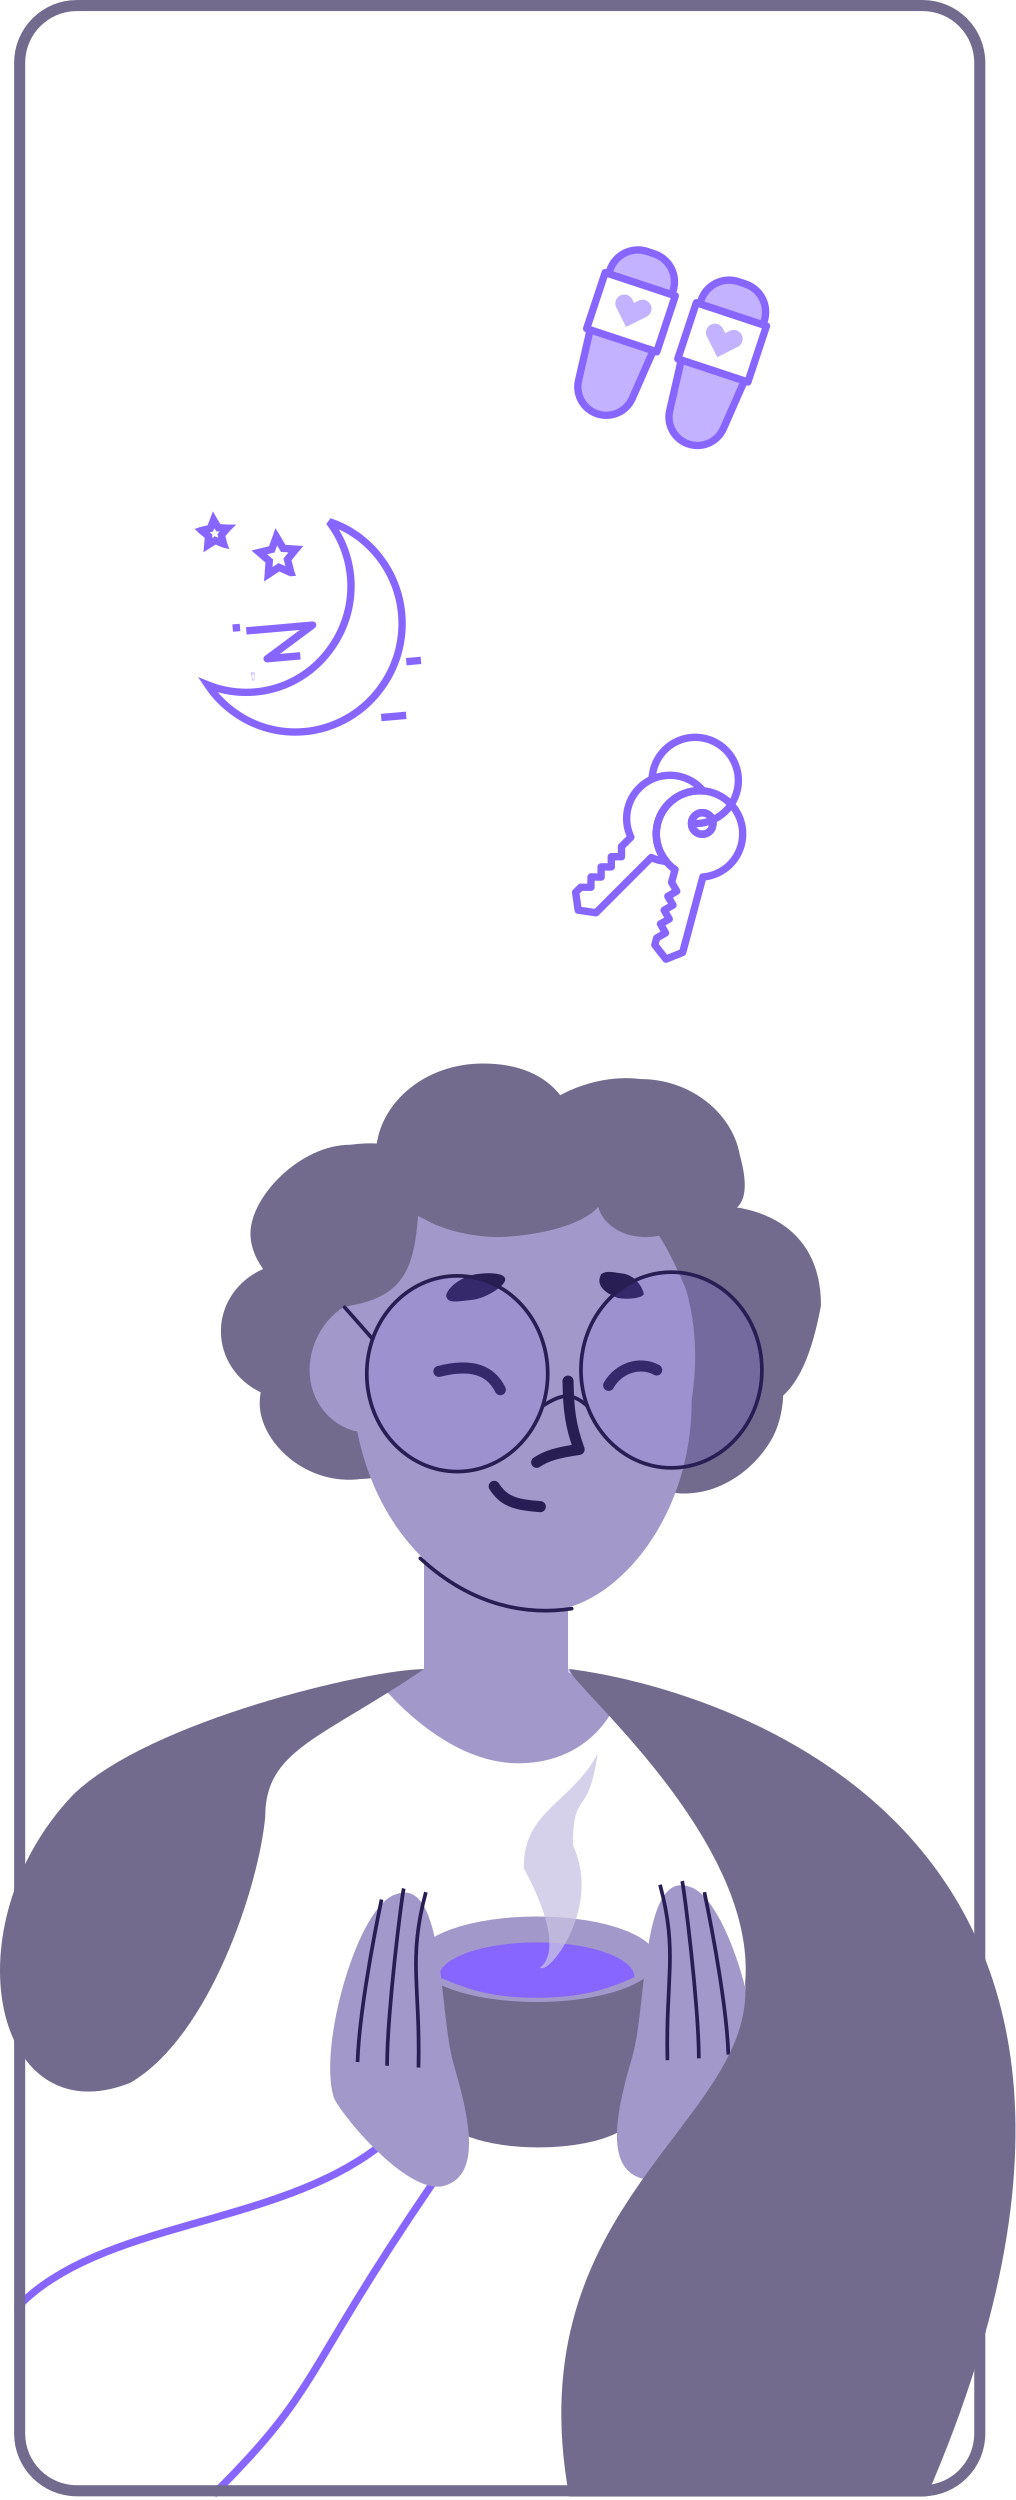
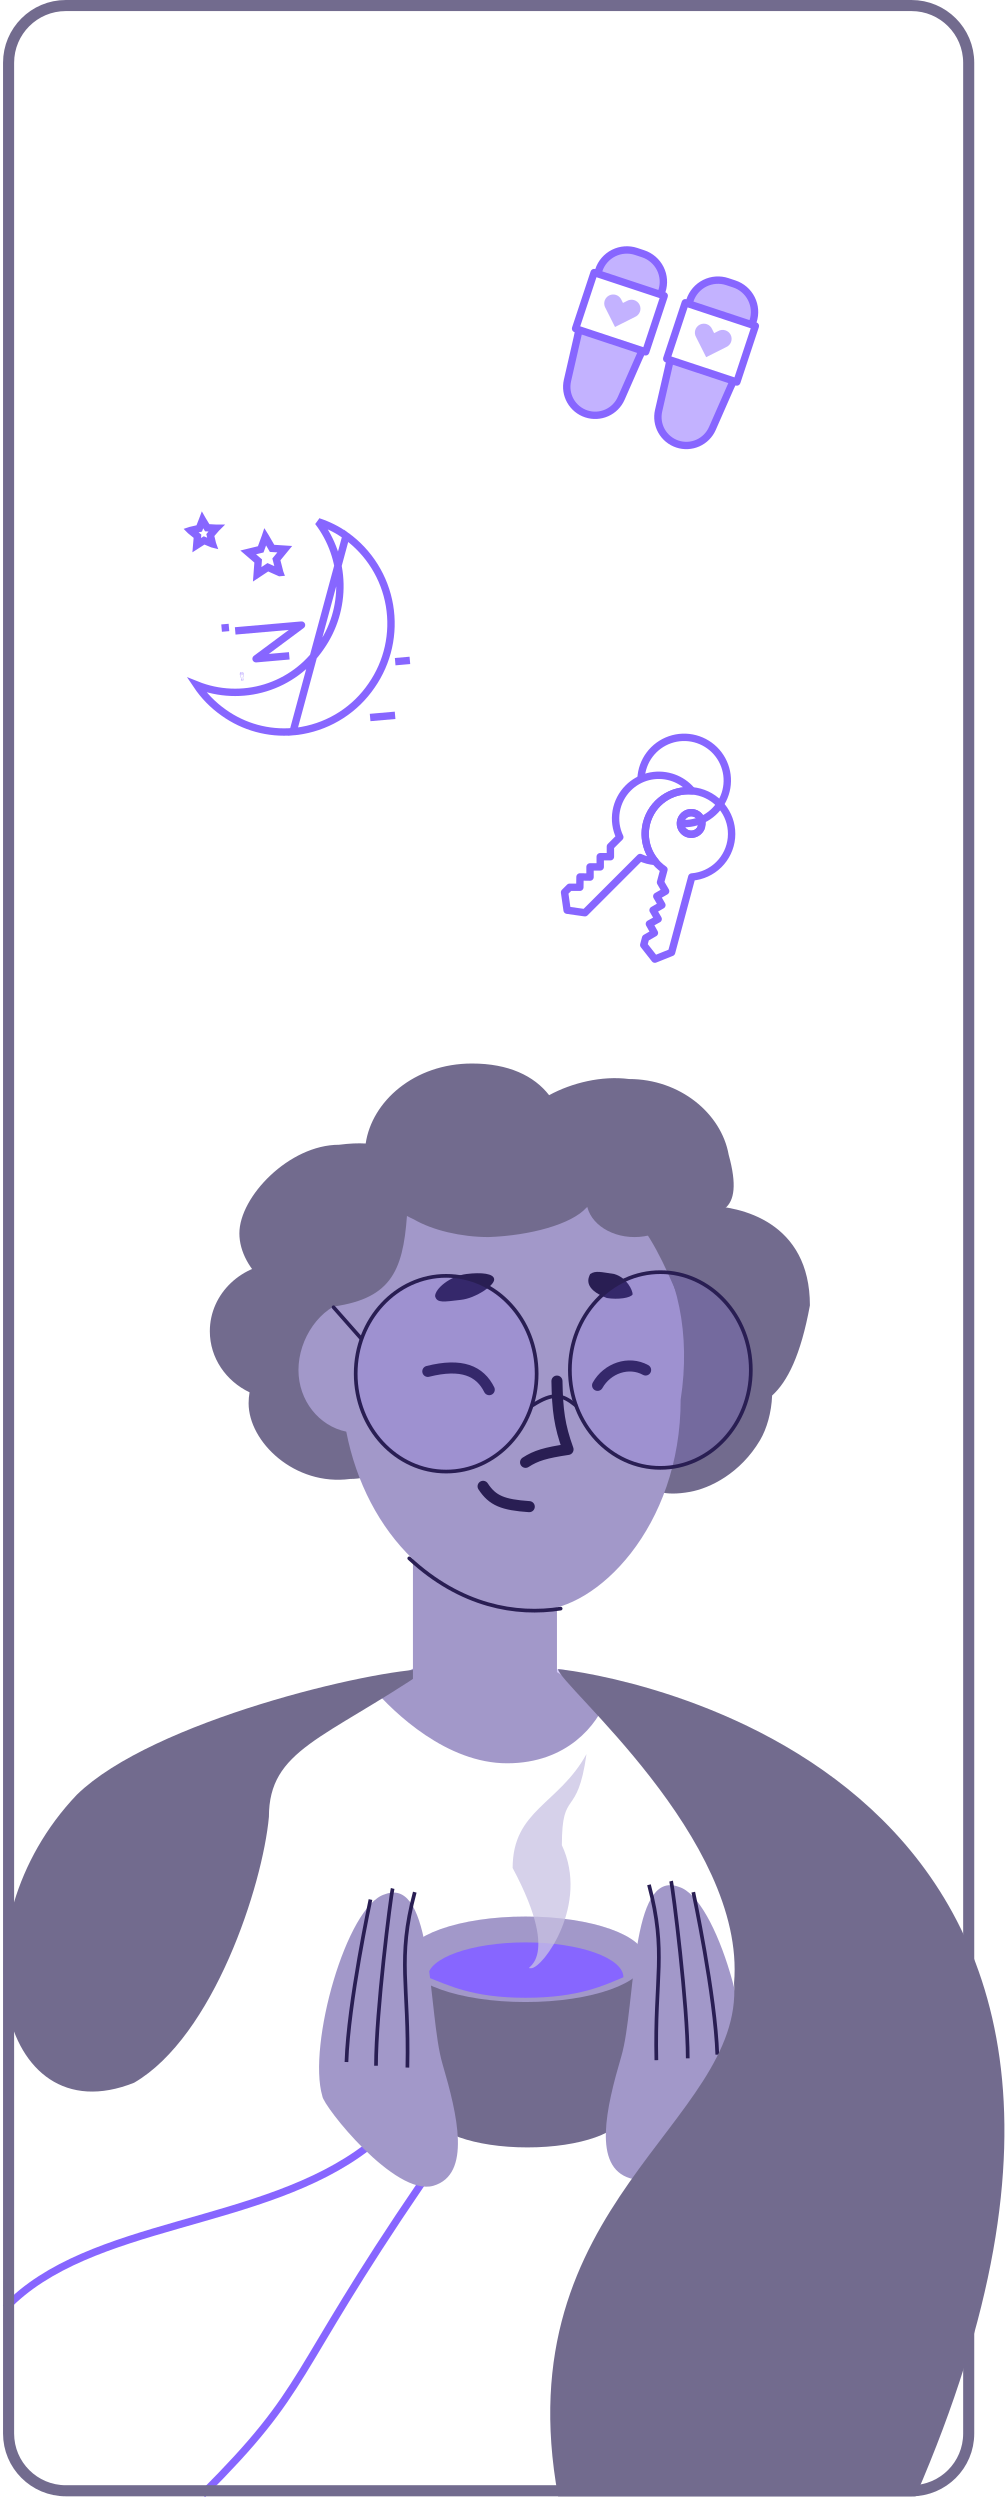
- <svg xmlns="http://www.w3.org/2000/svg" width="275" height="677" viewBox="0 0 275 677" fill="none">
-   <path d="M164 461.038C164 466.008 159.299 470.038 153.5 470.038C147.701 470.038 143 466.008 143 461.038C143 456.067 147.701 452.038 153.5 452.038C158 451.538 164 456.067 164 461.038Z" fill="#D6CDFB" />
-   <path d="M167.323 460C164.823 467 156.615 477.5 140.323 477.5C124.03 477.5 109.824 464 103.823 457C134.322 444 118.029 444 134.322 444C150.614 444 134.322 444 167.323 460Z" fill="#A298C9" />
-   <rect x="114.823" y="416" width="39" height="45" fill="#A298C9" />
-   <path fill-rule="evenodd" clip-rule="evenodd" d="M212.09 377.907C216.224 374.166 219.84 367.043 222.323 353.5C222.323 331 203.764 326.5 193.823 326.5C183.882 326.5 181.323 340.5 184.823 354.5C185.881 358.734 186.25 362.446 186.481 365.677C180.757 373.497 175.823 384.839 175.823 390C175.823 398.284 175.823 406.5 189.823 404C195.237 403.033 203.505 399 208.823 390C210.639 386.925 211.915 382.509 212.09 377.907ZM98.734 362.28C98.793 361.694 98.823 361.1 98.823 360.5C98.823 350.283 90.092 342 79.323 342C68.553 342 59.823 350.283 59.823 360.5C59.823 367.736 64.202 374.002 70.583 377.042C70.412 378.006 70.323 378.994 70.323 380C70.323 390.493 82.823 402.5 97.823 400.5C109.145 400.5 111.823 390.493 111.823 380C111.823 371.929 106.393 365.033 98.734 362.28Z" fill="#726B8E" />
-   <path fill-rule="evenodd" clip-rule="evenodd" d="M148.793 436C164.323 436 187.323 413.794 187.323 379C192.823 343.5 173.303 315 141.823 315C116.961 315 102.365 329.163 97.328 352.257C89.676 353.844 83.823 362.513 83.823 371C83.823 379.279 89.393 386.176 96.769 387.691C102.143 415.27 122.042 436 148.793 436Z" fill="#A298C9" />
-   <path fill-rule="evenodd" clip-rule="evenodd" d="M161.808 327.028C161.941 326.948 162.073 326.867 162.203 326.786C164.182 327.017 166.381 327.251 168.823 327.5C170.126 327.385 171.456 327.349 172.798 327.37C179.204 333.988 182.813 342.149 186.803 351.5C193.983 351.5 199.803 337.127 199.803 330.5C199.803 329.369 199.633 328.275 199.317 327.237C201.875 325.131 202.578 320.851 200.323 312.699C198.323 301.5 187.13 292.199 173.323 292.199C165.943 291.245 157.809 293.248 151.703 296.575C147.637 291.337 140.71 288 130.823 288C115.122 288 103.686 298.299 102.03 309.663C100.009 309.541 97.628 309.64 94.823 310C81.323 310 67.823 324.059 67.823 334C67.823 343.941 79.12 354 91.823 354C108.683 352.073 112.084 344.577 113.204 329.276C113.814 329.61 114.443 329.924 115.092 330.217C120.045 333.114 127.802 335 135.323 335C146.572 334.598 157.821 331.518 161.808 327.028Z" fill="#726B8E" />
-   <path d="M136.823 346.5C136.823 348.157 131.823 351.556 127.823 352C123.323 352.5 121.323 353 120.823 351C120.823 349 124.823 345.562 129.323 345C133.323 344.5 136.823 344.843 136.823 346.5Z" fill="#291E53" />
-   <path d="M174.323 350.5C173.823 351.5 170.323 352 167.323 351.5C160.823 349 162.323 346 162.823 345C164.323 344 165.823 344.5 169.323 345C172.823 346 174.323 349.5 174.323 350.5Z" fill="#291E53" />
-   <path d="M153.823 374C153.964 381.887 154.489 386.023 156.823 392.5C150.715 393.413 148.151 394.167 145.323 396" stroke="#291E53" stroke-width="3" stroke-linecap="round" stroke-linejoin="round" />
-   <path d="M133.823 402.5C136.357 406.38 139.19 407.513 146.323 408" stroke="#291E53" stroke-width="3" stroke-linecap="round" stroke-linejoin="round" />
-   <path d="M164.823 375.154C167.418 370.507 173.26 368.475 177.83 370.994" stroke="#291E53" stroke-width="3" stroke-linecap="round" stroke-linejoin="round" />
-   <path d="M135.487 376.32C132.963 371.247 128.037 369.058 118.852 371.372" stroke="#291E53" stroke-width="3" stroke-linecap="round" stroke-linejoin="round" />
-   <path d="M148.323 372C148.323 386.672 137.318 398.5 123.823 398.5C110.327 398.5 99.323 386.672 99.323 372C99.323 357.328 110.327 345.5 123.823 345.5C137.318 345.5 148.323 357.328 148.323 372Z" fill="#8766FF" fill-opacity="0.14" stroke="#291E53" />
-   <path d="M206.323 371C206.323 385.672 195.318 397.5 181.823 397.5C168.327 397.5 157.323 385.672 157.323 371C157.323 356.328 168.327 344.5 181.823 344.5C195.318 344.5 206.323 356.328 206.323 371Z" fill="#8766FF" fill-opacity="0.14" stroke="#291E53" />
-   <path d="M147.323 380.5C152.661 377.101 155.087 377.469 158.823 380.5M93.323 354L100.823 362.5" stroke="#291E53" stroke-linecap="round" stroke-linejoin="round" />
-   <ellipse cx="174.823" cy="325" rx="13" ry="10" fill="#726B8E" />
-   <path d="M113.823 422C127.823 435 142.823 437.5 154.823 435.613" stroke="#291E53" stroke-linecap="round" />
-   <ellipse cx="145.323" cy="530.575" rx="32.5" ry="11.575" fill="#EEEAFC" />
-   <path d="M175.273 530.685C175.273 531.935 174.563 533.201 173.111 534.423C171.662 535.644 169.532 536.768 166.851 537.722C161.496 539.63 154.061 540.82 145.823 540.82C137.584 540.82 130.15 539.63 124.794 537.722C122.114 536.768 119.984 535.644 118.535 534.423C117.083 533.201 116.373 531.935 116.373 530.685C116.373 529.435 117.083 528.169 118.535 526.947C119.984 525.726 122.114 524.602 124.794 523.648C130.15 521.74 137.584 520.55 145.823 520.55C154.061 520.55 161.496 521.74 166.851 523.648C169.532 524.602 171.662 525.726 173.111 526.947C174.563 528.169 175.273 529.435 175.273 530.685Z" stroke="#EEEAFC" stroke-width="1.1" />
-   <path d="M102.702 581.241C74.184 603.314 27.193 601.177 4.5 625" stroke="#8766FF" stroke-width="2" />
-   <path d="M117.323 591C80.823 644.5 87.323 646 57.823 675.5" stroke="#8766FF" stroke-width="2" />
-   <path d="M71.823 492C70.124 510.575 56.823 551.5 35.323 564C-1.789 578.84 -13.944 521.425 19.822 486C40.323 466 100.187 452 114.823 452C86.823 471 71.823 473.775 71.823 492Z" fill="#726B8E" />
-   <ellipse cx="145.823" cy="572.26" rx="26" ry="9.26" fill="#726B8E" />
-   <path d="M112.823 531H177.823L171.823 573H119.823L112.823 531Z" fill="#726B8E" />
-   <ellipse cx="145.323" cy="530.575" rx="32.5" ry="11.575" fill="#A298C9" />
-   <path d="M171.823 535.438C166.823 537.5 159.958 541 145.323 541C130.687 541 124.323 537.5 118.823 535.438C118.823 530.226 130.687 526 145.323 526C159.958 526 171.823 530.226 171.823 535.438Z" fill="#8766FF" />
-   <path d="M155.156 499.681C162.656 515.723 150.044 533 146.823 533C143.601 533 155.99 532.383 141.823 505.851C141.823 490.176 154.323 488.617 161.823 475C159.323 492.894 155.156 484.005 155.156 499.681Z" fill="#C8C1E3" fill-opacity="0.75" />
-   <path d="M122.822 558.897C126.871 572.672 130.718 588.861 120.374 591.901C110.03 594.942 90.545 570.372 90.287 567.625C86.238 553.85 96.874 516.01 107.218 512.97C120.58 507.913 118.773 545.122 122.822 558.897Z" fill="#A298C9" />
-   <path d="M109.322 511.397C108.822 513.397 104.822 544.897 104.822 559.397" stroke="#291E53" />
-   <path d="M115.322 512.397C110.441 530.752 113.822 537.397 113.322 559.897" stroke="#291E53" />
-   <path d="M103.322 514.397C103.322 514.397 97.322 542.397 96.822 558.397" stroke="#291E53" />
-   <path d="M171.242 556.897C167.193 570.672 163.347 586.861 173.691 589.901C184.035 592.942 203.519 568.372 203.777 565.625C207.826 551.85 197.19 514.01 186.846 510.97C173.484 505.913 175.291 543.122 171.242 556.897Z" fill="#A298C9" />
-   <path d="M184.742 509.397C185.242 511.397 189.242 542.897 189.242 557.397" stroke="#291E53" />
-   <path d="M178.742 510.397C183.624 528.752 180.242 535.397 180.742 557.897" stroke="#291E53" />
-   <path d="M190.742 512.397C190.742 512.397 196.742 540.397 197.242 556.397" stroke="#291E53" />
-   <path d="M250.948 676C221.853 676 196.27 676 154.133 676C139.586 596.5 204.296 575 201.788 537C205.071 497.942 154.133 456 154.133 452C165.169 453 337.044 477.5 250.948 676Z" fill="#726B8E" />
-   <path d="M184.733 210.43C182.712 209.83 180.567 209.787 178.523 210.306C176.48 210.825 174.616 211.887 173.126 213.378C171.414 215.089 170.275 217.289 169.866 219.674C169.456 222.059 169.797 224.513 170.84 226.696L168.297 229.238L168.298 231.999L165.538 231.997L165.541 234.754L162.779 234.757L162.781 237.514L160.064 237.473L160.023 240.273L157.262 240.272L155.882 241.654L156.574 246.482L161.402 247.169L176.357 232.214C177.641 232.815 179.023 233.177 180.437 233.283C179.237 231.848 178.399 230.146 177.996 228.319C177.592 226.493 177.633 224.596 178.117 222.79C178.827 220.141 180.446 217.827 182.689 216.25C184.932 214.673 187.658 213.935 190.391 214.163C190.166 213.889 189.928 213.626 189.679 213.373C188.303 211.993 186.602 210.981 184.733 210.428L184.733 210.43ZM190.939 220.167C190.405 220.023 189.841 220.033 189.313 220.196C188.785 220.36 188.314 220.669 187.954 221.089C187.595 221.509 187.362 222.022 187.282 222.569C187.202 223.116 187.279 223.675 187.503 224.18C187.728 224.685 188.091 225.116 188.55 225.424C189.01 225.731 189.547 225.902 190.099 225.917C190.652 225.932 191.198 225.789 191.673 225.507C192.148 225.224 192.533 224.813 192.784 224.321C192.924 223.73 193.017 223.13 193.063 222.525C192.974 221.969 192.727 221.451 192.35 221.032C191.973 220.614 191.483 220.313 190.939 220.167Z" stroke="#8766FF" stroke-width="2" stroke-linecap="round" stroke-linejoin="round" />
-   <path d="M192.453 214.514C189.786 213.799 186.953 214.05 184.453 215.223C181.953 216.396 179.948 218.414 178.793 220.922C177.638 223.43 177.406 226.265 178.139 228.927C178.873 231.589 180.523 233.906 182.8 235.469L181.869 238.941L183.248 241.33L180.859 242.71L182.239 245.099L179.85 246.478L181.229 248.867L178.855 250.19L180.219 252.636L177.83 254.015L177.325 255.899L180.336 259.735L184.862 257.919L190.336 237.488C193.088 237.272 195.675 236.09 197.639 234.151C199.604 232.213 200.821 229.642 201.074 226.894C201.327 224.145 200.601 221.396 199.023 219.131C197.446 216.866 195.119 215.231 192.453 214.516L192.453 214.514ZM190.939 220.167C191.688 220.368 192.327 220.858 192.715 221.53C193.103 222.202 193.209 223.001 193.008 223.75C192.807 224.5 192.316 225.139 191.644 225.527C190.972 225.915 190.174 226.02 189.424 225.819C188.674 225.619 188.035 225.128 187.647 224.456C187.259 223.784 187.154 222.985 187.355 222.236C187.556 221.486 188.046 220.847 188.718 220.459C189.39 220.071 190.189 219.966 190.939 220.167Z" stroke="#8766FF" stroke-width="2" stroke-linecap="round" stroke-linejoin="round" />
-   <path d="M176.598 210.754C176.717 208.434 177.525 206.201 178.919 204.342C180.313 202.483 182.23 201.083 184.425 200.319C186.62 199.554 188.994 199.462 191.242 200.053C193.49 200.645 195.511 201.894 197.046 203.64C198.58 205.385 199.558 207.548 199.857 209.852C200.155 212.156 199.76 214.497 198.721 216.575C197.682 218.654 196.046 220.375 194.023 221.519C192.001 222.663 189.682 223.178 187.365 222.998" stroke="#8766FF" stroke-width="2" stroke-linecap="round" stroke-linejoin="round" />
-   <path d="M68.956 182.591C68.924 182.235 68.781 181.999 68.775 181.989C68.772 181.984 68.767 181.98 68.762 181.978C68.757 181.975 68.751 181.974 68.745 181.974L68.06 182.034C68.048 182.035 68.038 182.043 68.033 182.054C68.029 182.065 67.928 182.322 67.959 182.678C67.976 182.868 68.05 183.038 68.123 183.203C68.188 183.353 68.25 183.495 68.263 183.638C68.289 183.94 68.258 184.188 68.257 184.191C68.255 184.209 68.261 184.227 68.274 184.241C68.28 184.247 68.288 184.252 68.296 184.255C68.305 184.259 68.314 184.26 68.323 184.259L68.872 184.211C68.891 184.209 68.907 184.2 68.917 184.184C68.922 184.177 68.926 184.168 68.927 184.159C68.928 184.15 68.927 184.141 68.925 184.133C68.922 184.123 68.85 183.889 68.824 183.589C68.811 183.446 68.848 183.295 68.886 183.136C68.928 182.961 68.972 182.781 68.956 182.591V182.591ZM68.025 182.551C68.023 182.527 68.026 182.505 68.035 182.485C68.049 182.451 68.076 182.427 68.1 182.425L68.1 182.425C68.129 182.423 68.153 182.402 68.158 182.374C68.162 182.357 68.171 182.341 68.183 182.33C68.196 182.318 68.213 182.311 68.23 182.31C68.25 182.308 68.27 182.314 68.286 182.326C68.302 182.338 68.312 182.355 68.316 182.375C68.318 182.385 68.322 182.395 68.328 182.403C68.335 182.411 68.343 182.417 68.352 182.422C68.361 182.426 68.371 182.428 68.382 182.428C68.392 182.427 68.402 182.425 68.411 182.42C68.418 182.416 68.426 182.414 68.436 182.413C68.452 182.411 68.485 182.425 68.502 182.444C68.517 182.459 68.538 182.466 68.559 182.463C68.569 182.462 68.579 182.458 68.587 182.452C68.596 182.446 68.602 182.437 68.607 182.428C68.631 182.38 68.67 182.35 68.713 182.346C68.777 182.34 68.838 182.393 68.864 182.471C68.813 182.51 68.659 182.608 68.463 182.531C68.284 182.46 68.106 182.516 68.025 182.551V182.551ZM68.085 182.095L68.731 182.039C68.752 182.077 68.804 182.182 68.845 182.331C68.805 182.297 68.757 182.279 68.708 182.283C68.642 182.289 68.585 182.332 68.548 182.4C68.519 182.369 68.467 182.347 68.431 182.35C68.411 182.352 68.395 182.356 68.378 182.364C68.372 182.329 68.352 182.297 68.324 182.275C68.296 182.254 68.26 182.244 68.224 182.247C68.162 182.252 68.109 182.299 68.095 182.362L68.094 182.362C68.069 182.365 68.045 182.376 68.024 182.394C68.039 182.245 68.071 182.136 68.085 182.095V182.095ZM68.761 183.594C68.787 183.894 68.858 184.13 68.865 184.148L68.32 184.196C68.322 184.187 68.324 184.163 68.327 184.127L68.745 184.091C68.753 184.09 68.761 184.086 68.766 184.08C68.772 184.073 68.774 184.065 68.774 184.057C68.773 184.048 68.769 184.041 68.763 184.035C68.756 184.03 68.748 184.027 68.74 184.028L68.331 184.064C68.337 183.96 68.34 183.805 68.325 183.632C68.312 183.479 68.248 183.333 68.18 183.178C68.11 183.018 68.038 182.852 68.022 182.673C68.021 182.656 68.02 182.639 68.019 182.623C68.061 182.602 68.253 182.516 68.439 182.589C68.516 182.619 68.587 182.627 68.65 182.621C68.757 182.612 68.84 182.565 68.886 182.533C68.888 182.554 68.891 182.575 68.893 182.597C68.909 182.776 68.866 182.951 68.825 183.122C68.785 183.286 68.748 183.441 68.761 183.594V183.594Z" fill="#8766FF" />
-   <path d="M68.273 182.811C68.268 182.818 68.265 182.826 68.266 182.834C68.266 182.843 68.27 182.85 68.277 182.856C68.283 182.861 68.292 182.864 68.3 182.863C68.306 182.863 68.312 182.86 68.317 182.856C68.322 182.852 68.325 182.847 68.327 182.841C68.329 182.835 68.329 182.829 68.327 182.823C68.326 182.817 68.322 182.811 68.317 182.807C68.305 182.797 68.284 182.799 68.273 182.811V182.811ZM68.497 182.937C68.492 182.944 68.489 182.952 68.49 182.96C68.491 182.969 68.495 182.976 68.501 182.982C68.508 182.987 68.516 182.99 68.524 182.989C68.532 182.988 68.54 182.984 68.546 182.978C68.551 182.972 68.554 182.963 68.553 182.955C68.552 182.947 68.548 182.939 68.542 182.933C68.529 182.923 68.508 182.925 68.497 182.937ZM68.688 182.733C68.683 182.739 68.68 182.747 68.681 182.756C68.682 182.764 68.686 182.772 68.692 182.777C68.699 182.783 68.707 182.785 68.715 182.785C68.722 182.784 68.728 182.782 68.732 182.778C68.737 182.774 68.741 182.768 68.743 182.762C68.745 182.756 68.745 182.75 68.743 182.744C68.741 182.738 68.737 182.733 68.733 182.729C68.72 182.718 68.699 182.72 68.688 182.733V182.733ZM68.618 183.252C68.612 183.258 68.61 183.267 68.611 183.275C68.611 183.283 68.615 183.291 68.622 183.296C68.628 183.302 68.636 183.304 68.644 183.304C68.651 183.303 68.657 183.301 68.662 183.297C68.666 183.293 68.67 183.288 68.672 183.282C68.674 183.276 68.674 183.269 68.672 183.263C68.67 183.257 68.667 183.252 68.662 183.248C68.649 183.237 68.628 183.239 68.618 183.252V183.252ZM68.454 183.498C68.448 183.505 68.445 183.513 68.446 183.522C68.447 183.53 68.451 183.538 68.457 183.543C68.464 183.548 68.472 183.551 68.48 183.55C68.489 183.549 68.496 183.545 68.502 183.539C68.507 183.533 68.51 183.524 68.509 183.516C68.508 183.508 68.504 183.5 68.498 183.495C68.485 183.484 68.464 183.486 68.454 183.498ZM68.561 183.675C68.556 183.681 68.554 183.69 68.555 183.698C68.555 183.706 68.559 183.714 68.566 183.719C68.572 183.725 68.581 183.727 68.589 183.726C68.597 183.726 68.605 183.722 68.61 183.715C68.615 183.709 68.618 183.701 68.617 183.692C68.617 183.684 68.613 183.676 68.606 183.671C68.594 183.66 68.573 183.662 68.561 183.675V183.675Z" fill="#8766FF" />
-   <path d="M56.43 145.734L56.475 145.207L56.065 144.873L54.574 143.659L54.574 143.659L54.572 143.657L54.578 143.655L56.438 143.222L56.951 143.102L57.142 142.611L57.839 140.824L57.839 140.824L57.842 140.816L57.846 140.823L58.843 142.462L59.117 142.913L59.643 142.941L61.549 143.046L61.549 143.046L61.556 143.046L61.554 143.048L60.296 144.503L59.961 144.891L60.08 145.389L60.523 147.248L60.528 147.268L60.534 147.286L60.53 147.285L58.759 146.546L58.276 146.345L57.835 146.627L56.268 147.631L56.43 145.734ZM70.215 149.592L73.086 148.891L73.604 148.764L73.787 148.263L74.848 145.359L74.849 145.359L74.852 145.35L74.857 145.358L76.406 148.034L76.673 148.496L77.206 148.53L80.111 148.72L78.169 151.089L77.849 151.48L77.974 151.969L78.754 155.033L78.756 155.043L78.759 155.051L78.748 155.052L76.032 153.84L75.53 153.616L75.072 153.92L72.644 155.527L72.877 152.415L72.915 151.911L72.531 151.582L70.215 149.592Z" stroke="#8766FF" stroke-width="2" />
-   <path d="M113.91 177.834L109.926 178.182L110.1 180.175L114.085 179.826L113.91 177.834Z" fill="#8766FF" />
-   <path d="M66.78 171.845L81.195 170.584L71.769 177.582C71.589 177.707 71.455 177.888 71.388 178.098C71.321 178.307 71.325 178.532 71.398 178.739C71.477 178.949 71.625 179.126 71.817 179.242C72.009 179.358 72.235 179.406 72.458 179.379L81.424 178.594L81.249 176.602L75.8 177.079L85.226 170.08C85.406 169.955 85.54 169.774 85.607 169.565C85.674 169.356 85.671 169.131 85.597 168.924C85.518 168.714 85.37 168.536 85.178 168.42C84.986 168.304 84.76 168.256 84.537 168.284L66.606 169.852L66.78 171.845Z" fill="#8766FF" />
-   <path d="M64.914 168.921L62.922 169.095L63.096 171.087L65.089 170.913L64.914 168.921Z" fill="#8766FF" />
-   <path d="M109.905 192.712L103.141 193.304L103.315 195.296L110.079 194.704L109.905 192.712Z" fill="#8766FF" />
-   <path d="M89.13 141.276L89.125 141.27L89.136 141.274C91.841 142.149 94.397 143.431 96.716 145.076C102.957 149.581 107.179 156.358 108.471 163.947C109.763 171.537 108.021 179.331 103.621 185.648L103.621 185.648L103.615 185.657C101.456 188.827 98.685 191.534 95.466 193.62C92.246 195.706 88.643 197.128 84.867 197.804L84.85 197.807L84.833 197.811C84.037 197.982 83.232 198.053 82.366 198.129C75.694 198.71 69.033 196.886 63.587 192.987L63.587 192.987L63.58 192.982C60.695 190.955 58.21 188.411 56.252 185.479C62.187 187.859 68.758 188.137 74.872 186.265C80.984 184.394 86.271 180.488 89.856 175.196C93.355 170.2 95.172 164.219 95.042 158.121C94.912 152.021 92.841 146.12 89.13 141.276L89.13 141.276Z" stroke="#8766FF" stroke-width="2" />
-   <rect x="5.323" y="1.5" width="260" height="673" rx="15.5" stroke="#726B8E" stroke-width="3" />
-   <path opacity="0.5" d="M174.964 85.827L169.544 88.551L166.819 83.13C166.576 82.562 166.559 81.921 166.771 81.341C166.984 80.76 167.41 80.282 167.962 80.004C168.515 79.726 169.153 79.669 169.746 79.846C170.339 80.022 170.842 80.418 171.153 80.952L171.699 82.039L172.786 81.493C173.073 81.326 173.391 81.219 173.72 81.18C174.049 81.14 174.383 81.169 174.701 81.263C175.019 81.358 175.315 81.516 175.569 81.729C175.823 81.942 176.031 82.205 176.18 82.501C176.329 82.798 176.416 83.121 176.435 83.453C176.454 83.784 176.405 84.115 176.291 84.427C176.177 84.738 176.001 85.023 175.773 85.264C175.545 85.505 175.269 85.696 174.964 85.827V85.827ZM191.502 91.301L194.226 96.722L199.647 93.998C199.952 93.867 200.227 93.676 200.455 93.435C200.684 93.194 200.86 92.909 200.974 92.598C201.088 92.286 201.137 91.955 201.118 91.624C201.099 91.292 201.012 90.969 200.863 90.672C200.714 90.376 200.506 90.113 200.252 89.9C199.997 89.687 199.702 89.529 199.384 89.434C199.066 89.34 198.732 89.311 198.403 89.351C198.073 89.39 197.755 89.497 197.469 89.664L196.382 90.21L195.836 89.123C195.706 88.818 195.514 88.543 195.273 88.315C195.033 88.087 194.748 87.91 194.436 87.796C194.125 87.682 193.793 87.633 193.462 87.652C193.131 87.671 192.807 87.758 192.51 87.907C192.214 88.056 191.951 88.264 191.738 88.519C191.525 88.773 191.367 89.068 191.272 89.386C191.178 89.704 191.149 90.038 191.189 90.368C191.228 90.697 191.335 91.015 191.502 91.301Z" fill="#8766FF" />
-   <path d="M183.192 79.144C183.942 76.878 183.761 74.406 182.689 72.274C181.617 70.141 179.742 68.521 177.476 67.771L175.577 67.143C173.311 66.393 170.84 66.573 168.707 67.645C166.575 68.717 164.955 70.592 164.205 72.858C163.953 72.775 163.679 72.795 163.442 72.914C163.205 73.033 163.025 73.242 162.941 73.493L157.913 88.683C157.83 88.934 157.85 89.209 157.969 89.446C158.088 89.683 158.296 89.863 158.548 89.946C158.681 89.99 158.862 88.997 155.694 102.832C155.214 104.941 155.537 107.154 156.6 109.038C157.662 110.922 159.389 112.342 161.443 113.022C163.496 113.702 165.729 113.592 167.706 112.714C169.683 111.837 171.263 110.254 172.136 108.275C177.877 95.197 177.402 96.188 177.535 96.232C177.786 96.315 178.061 96.295 178.298 96.176C178.535 96.057 178.715 95.848 178.798 95.597L183.827 80.407C183.91 80.156 183.89 79.881 183.771 79.644C183.652 79.407 183.443 79.227 183.192 79.144ZM164.526 75.071L181.614 80.728L177.214 94.019L160.126 88.362L164.526 75.071ZM174.949 69.041L176.847 69.67C178.61 70.253 180.068 71.513 180.902 73.172C181.736 74.831 181.876 76.753 181.293 78.515L166.104 73.487C166.687 71.724 167.947 70.266 169.605 69.432C171.264 68.599 173.186 68.458 174.949 69.041V69.041ZM170.307 107.47C169.635 108.996 168.419 110.217 166.896 110.894C165.372 111.572 163.651 111.657 162.068 111.133C160.485 110.609 159.155 109.513 158.336 108.061C157.518 106.608 157.271 104.902 157.643 103.277L160.542 90.606L175.541 95.572L170.307 107.47ZM207.874 87.315C208.624 85.049 208.444 82.578 207.372 80.445C206.3 78.312 204.425 76.692 202.159 75.942L200.26 75.314C197.994 74.564 195.523 74.744 193.39 75.816C191.257 76.888 189.638 78.763 188.888 81.029C188.636 80.946 188.361 80.966 188.124 81.085C187.887 81.204 187.707 81.413 187.624 81.664L182.596 96.854C182.512 97.106 182.532 97.38 182.651 97.617C182.77 97.854 182.979 98.034 183.231 98.117C183.364 98.161 183.545 97.168 180.376 111.003C179.896 113.112 180.219 115.325 181.282 117.209C182.345 119.093 184.072 120.513 186.125 121.193C188.179 121.873 190.412 121.763 192.389 120.886C194.366 120.008 195.945 118.425 196.819 116.446C202.56 103.368 202.084 104.359 202.217 104.403C202.469 104.486 202.744 104.466 202.981 104.347C203.218 104.228 203.398 104.02 203.481 103.768L208.509 88.578C208.593 88.327 208.573 88.052 208.453 87.815C208.334 87.578 208.126 87.398 207.874 87.315ZM189.208 83.242L206.296 88.899L201.896 102.19L184.808 96.533L189.208 83.242ZM199.631 77.213L201.53 77.841C203.293 78.424 204.751 79.684 205.585 81.343C206.418 83.002 206.559 84.924 205.976 86.686L190.786 81.658C191.37 79.895 192.629 78.437 194.288 77.603C195.947 76.77 197.869 76.629 199.631 77.213V77.213ZM194.989 115.641C194.318 117.167 193.102 118.388 191.578 119.065C190.055 119.743 188.334 119.828 186.751 119.304C185.168 118.78 183.837 117.684 183.019 116.232C182.201 114.779 181.953 113.074 182.325 111.448L185.224 98.777L200.224 103.743L194.989 115.641Z" fill="#8766FF" />
-   <path opacity="0.5" d="M175.263 68.092L177.162 68.721C179.176 69.387 180.843 70.827 181.796 72.723C182.748 74.619 182.909 76.815 182.242 78.829L181.928 79.779L164.84 74.122L165.154 73.172C165.821 71.158 167.261 69.492 169.156 68.539C171.052 67.586 173.249 67.425 175.263 68.092V68.092ZM206.611 87.95L189.523 82.293L189.837 81.344C190.504 79.329 191.943 77.662 193.839 76.71C195.735 75.757 197.932 75.596 199.946 76.263L201.844 76.892C203.859 77.558 205.526 78.998 206.478 80.894C207.431 82.79 207.592 84.986 206.925 87.001L206.611 87.95ZM161.756 112.076C159.933 111.472 158.402 110.209 157.463 108.534C156.524 106.858 156.246 104.893 156.684 103.023L159.812 89.311L176.9 94.968L171.228 107.838C170.463 109.599 169.067 111.011 167.314 111.795C165.562 112.579 163.579 112.679 161.756 112.076V112.076ZM186.439 120.247C188.261 120.85 190.244 120.75 191.997 119.966C193.75 119.182 195.146 117.77 195.91 116.009L201.582 103.139L184.494 97.482L181.367 111.194C180.929 113.064 181.207 115.03 182.146 116.705C183.084 118.38 184.616 119.643 186.439 120.247V120.247Z" fill="#8766FF" />
+ <svg xmlns="http://www.w3.org/2000/svg" width="272" height="677" viewBox="0 0 272 677" fill="none">
+   <path d="M161 461.038C161 466.008 156.299 470.038 150.5 470.038C144.701 470.038 140 466.008 140 461.038C140 456.067 144.701 452.038 150.5 452.038C155 451.538 161 456.067 161 461.038Z" fill="#D6CDFB" />
+   <path d="M164.323 460C161.823 467 153.615 477.5 137.323 477.5C121.03 477.5 106.824 464 100.823 457C131.322 444 115.029 444 131.322 444C147.614 444 131.322 444 164.323 460Z" fill="#A298C9" />
+   <ellipse cx="142.323" cy="530.575" rx="32.5" ry="11.575" fill="#EEEAFC" />
+   <path d="M172.273 530.685C172.273 531.935 171.563 533.201 170.111 534.423C168.662 535.644 166.532 536.768 163.851 537.722C158.496 539.63 151.061 540.82 142.823 540.82C134.584 540.82 127.15 539.63 121.794 537.722C119.114 536.768 116.984 535.644 115.535 534.423C114.083 533.201 113.373 531.935 113.373 530.685C113.373 529.435 114.083 528.169 115.535 526.947C116.984 525.726 119.114 524.602 121.794 523.648C127.15 521.74 134.584 520.55 142.823 520.55C151.061 520.55 158.496 521.74 163.851 523.648C166.532 524.602 168.662 525.726 170.111 526.947C171.563 528.169 172.273 529.435 172.273 530.685Z" stroke="#EEEAFC" stroke-width="1.1" />
+   <path d="M99.702 581.241C71.184 603.314 24.193 601.177 1.5 625" stroke="#8766FF" stroke-width="2" />
+   <path d="M114.323 591C77.823 644.5 84.323 646 54.823 675.5" stroke="#8766FF" stroke-width="2" />
+   <path d="M72.823 492C71.124 510.575 57.823 551.5 36.323 564C-0.789 578.84 -12.944 521.425 20.822 486C41.323 466 101.187 452 115.823 452C87.823 471 72.823 473.775 72.823 492Z" fill="#726B8E" />
+   <ellipse cx="142.823" cy="572.26" rx="26" ry="9.26" fill="#726B8E" />
+   <path d="M109.823 531H174.823L168.823 573H116.823L109.823 531Z" fill="#726B8E" />
+   <ellipse cx="142.323" cy="530.575" rx="32.5" ry="11.575" fill="#A298C9" />
+   <path d="M168.823 535.438C163.823 537.5 156.958 541 142.323 541C127.687 541 121.323 537.5 115.823 535.438C115.823 530.226 127.687 526 142.323 526C156.958 526 168.823 530.226 168.823 535.438Z" fill="#8766FF" />
+   <path d="M152.156 499.681C159.656 515.723 147.044 533 143.823 533C140.601 533 152.99 532.383 138.823 505.851C138.823 490.176 151.323 488.617 158.823 475C156.323 492.894 152.156 484.005 152.156 499.681Z" fill="#C8C1E3" fill-opacity="0.75" />
+   <path d="M119.822 558.897C123.871 572.672 127.718 588.861 117.374 591.901C107.03 594.942 87.545 570.372 87.287 567.625C83.238 553.85 93.874 516.01 104.218 512.97C117.58 507.913 115.773 545.122 119.822 558.897Z" fill="#A298C9" />
+   <path d="M106.322 511.397C105.822 513.397 101.822 544.897 101.822 559.397" stroke="#291E53" />
+   <path d="M112.322 512.397C107.441 530.752 110.822 537.397 110.322 559.897" stroke="#291E53" />
+   <path d="M100.322 514.397C100.322 514.397 94.322 542.397 93.822 558.397" stroke="#291E53" />
+   <path d="M168.242 556.897C164.193 570.672 160.347 586.861 170.691 589.901C181.035 592.942 200.519 568.372 200.777 565.625C204.826 551.85 194.19 514.01 183.846 510.97C170.484 505.913 172.291 543.122 168.242 556.897Z" fill="#A298C9" />
+   <path d="M181.742 509.397C182.242 511.397 186.242 542.897 186.242 557.397" stroke="#291E53" />
+   <path d="M175.742 510.397C180.624 528.752 177.242 535.397 177.742 557.897" stroke="#291E53" />
+   <path d="M187.742 512.397C187.742 512.397 193.742 540.397 194.242 556.397" stroke="#291E53" />
+   <path d="M247.948 676C218.853 676 193.27 676 151.133 676C136.586 596.5 201.296 575 198.788 537C202.071 497.942 151.133 456 151.133 452C162.169 453 334.044 477.5 247.948 676Z" fill="#726B8E" />
+   <path d="M181.733 210.43C179.712 209.83 177.567 209.787 175.523 210.306C173.48 210.825 171.616 211.887 170.126 213.378C168.414 215.089 167.275 217.289 166.866 219.674C166.456 222.059 166.797 224.513 167.84 226.696L165.297 229.238L165.298 231.999L162.538 231.997L162.541 234.754L159.779 234.757L159.781 237.514L157.064 237.473L157.023 240.273L154.262 240.272L152.882 241.654L153.574 246.482L158.402 247.169L173.357 232.214C174.641 232.815 176.023 233.177 177.437 233.283C176.237 231.848 175.399 230.146 174.996 228.319C174.592 226.493 174.633 224.596 175.117 222.79C175.827 220.141 177.446 217.827 179.689 216.25C181.932 214.673 184.658 213.935 187.391 214.163C187.166 213.889 186.928 213.626 186.679 213.373C185.303 211.993 183.602 210.981 181.733 210.428L181.733 210.43ZM187.939 220.167C187.405 220.023 186.841 220.033 186.313 220.196C185.785 220.36 185.314 220.669 184.954 221.089C184.595 221.509 184.362 222.022 184.282 222.569C184.202 223.116 184.279 223.675 184.503 224.18C184.728 224.685 185.091 225.116 185.55 225.424C186.01 225.731 186.547 225.902 187.099 225.917C187.652 225.932 188.198 225.789 188.673 225.507C189.148 225.224 189.533 224.813 189.784 224.321C189.924 223.73 190.017 223.13 190.063 222.525C189.974 221.969 189.727 221.451 189.35 221.032C188.973 220.614 188.483 220.313 187.939 220.167Z" stroke="#8766FF" stroke-width="2" stroke-linecap="round" stroke-linejoin="round" />
+   <path d="M189.453 214.514C186.786 213.799 183.953 214.05 181.453 215.223C178.953 216.396 176.948 218.414 175.793 220.922C174.638 223.43 174.406 226.265 175.139 228.927C175.873 231.589 177.523 233.906 179.8 235.469L178.869 238.941L180.248 241.33L177.859 242.71L179.239 245.099L176.85 246.478L178.229 248.867L175.855 250.19L177.219 252.636L174.83 254.015L174.325 255.899L177.336 259.735L181.862 257.919L187.336 237.488C190.088 237.272 192.675 236.09 194.639 234.151C196.604 232.213 197.821 229.642 198.074 226.894C198.327 224.145 197.601 221.396 196.023 219.131C194.446 216.866 192.119 215.231 189.453 214.516L189.453 214.514ZM187.939 220.167C188.688 220.368 189.327 220.858 189.715 221.53C190.103 222.202 190.209 223.001 190.008 223.75C189.807 224.5 189.316 225.139 188.644 225.527C187.972 225.915 187.174 226.02 186.424 225.819C185.674 225.619 185.035 225.128 184.647 224.456C184.259 223.784 184.154 222.985 184.355 222.236C184.556 221.486 185.046 220.847 185.718 220.459C186.39 220.071 187.189 219.966 187.939 220.167Z" stroke="#8766FF" stroke-width="2" stroke-linecap="round" stroke-linejoin="round" />
+   <path d="M173.598 210.754C173.717 208.434 174.525 206.201 175.919 204.342C177.313 202.483 179.23 201.083 181.425 200.319C183.62 199.554 185.994 199.462 188.242 200.053C190.49 200.645 192.511 201.894 194.046 203.64C195.58 205.385 196.558 207.548 196.857 209.852C197.155 212.156 196.76 214.497 195.721 216.575C194.682 218.654 193.046 220.375 191.023 221.519C189.001 222.663 186.682 223.178 184.365 222.998" stroke="#8766FF" stroke-width="2" stroke-linecap="round" stroke-linejoin="round" />
+   <path d="M65.956 182.591C65.924 182.235 65.781 181.999 65.775 181.989C65.772 181.984 65.767 181.98 65.762 181.978C65.757 181.975 65.751 181.974 65.745 181.974L65.06 182.034C65.048 182.035 65.038 182.043 65.033 182.054C65.029 182.065 64.928 182.322 64.959 182.678C64.976 182.868 65.05 183.038 65.123 183.203C65.188 183.353 65.25 183.495 65.263 183.638C65.289 183.94 65.258 184.188 65.257 184.191C65.255 184.209 65.261 184.227 65.274 184.241C65.28 184.247 65.288 184.252 65.296 184.255C65.305 184.259 65.314 184.26 65.323 184.259L65.872 184.211C65.891 184.209 65.907 184.2 65.917 184.184C65.922 184.177 65.926 184.168 65.927 184.159C65.928 184.15 65.927 184.141 65.925 184.133C65.922 184.123 65.85 183.889 65.824 183.589C65.811 183.446 65.848 183.295 65.886 183.136C65.928 182.961 65.972 182.781 65.956 182.591ZM65.025 182.551C65.023 182.527 65.026 182.505 65.035 182.485C65.049 182.451 65.076 182.427 65.1 182.425L65.1 182.425C65.129 182.423 65.153 182.402 65.158 182.374C65.162 182.357 65.171 182.341 65.183 182.33C65.196 182.318 65.213 182.311 65.23 182.31C65.25 182.308 65.27 182.314 65.286 182.326C65.302 182.338 65.312 182.355 65.316 182.375C65.318 182.385 65.322 182.395 65.328 182.403C65.335 182.411 65.343 182.417 65.352 182.422C65.361 182.426 65.371 182.428 65.382 182.428C65.392 182.427 65.402 182.425 65.411 182.42C65.418 182.416 65.426 182.414 65.436 182.413C65.452 182.411 65.485 182.425 65.502 182.444C65.517 182.459 65.538 182.466 65.559 182.463C65.569 182.462 65.579 182.458 65.587 182.452C65.596 182.446 65.602 182.437 65.607 182.428C65.631 182.38 65.67 182.35 65.713 182.346C65.777 182.34 65.838 182.393 65.864 182.471C65.813 182.51 65.659 182.608 65.463 182.531C65.284 182.46 65.106 182.516 65.025 182.551ZM65.085 182.095L65.731 182.039C65.752 182.077 65.804 182.182 65.845 182.331C65.805 182.297 65.757 182.279 65.708 182.283C65.642 182.289 65.585 182.332 65.548 182.4C65.519 182.369 65.467 182.347 65.431 182.35C65.411 182.352 65.395 182.356 65.378 182.364C65.372 182.329 65.352 182.297 65.324 182.275C65.296 182.254 65.26 182.244 65.224 182.247C65.162 182.252 65.109 182.299 65.095 182.362L65.094 182.362C65.069 182.365 65.045 182.376 65.024 182.394C65.039 182.245 65.071 182.136 65.085 182.095ZM65.761 183.594C65.787 183.894 65.858 184.13 65.865 184.148L65.32 184.196C65.322 184.187 65.324 184.163 65.327 184.127L65.745 184.091C65.753 184.09 65.761 184.086 65.766 184.08C65.772 184.073 65.774 184.065 65.774 184.057C65.773 184.048 65.769 184.041 65.763 184.035C65.756 184.03 65.748 184.027 65.74 184.028L65.331 184.064C65.337 183.96 65.34 183.805 65.325 183.632C65.312 183.479 65.248 183.333 65.18 183.178C65.11 183.018 65.038 182.852 65.022 182.673C65.021 182.656 65.02 182.639 65.019 182.623C65.061 182.602 65.253 182.516 65.439 182.589C65.516 182.619 65.587 182.627 65.65 182.621C65.757 182.612 65.84 182.565 65.886 182.533C65.888 182.554 65.891 182.575 65.893 182.597C65.909 182.776 65.866 182.951 65.825 183.122C65.785 183.286 65.748 183.441 65.761 183.594Z" fill="#8766FF" />
+   <path d="M65.273 182.811C65.268 182.818 65.265 182.826 65.266 182.834C65.266 182.843 65.27 182.85 65.277 182.856C65.283 182.861 65.292 182.864 65.3 182.863C65.306 182.863 65.312 182.86 65.317 182.856C65.322 182.852 65.325 182.847 65.327 182.841C65.329 182.835 65.329 182.829 65.327 182.823C65.326 182.817 65.322 182.811 65.317 182.807C65.305 182.797 65.284 182.799 65.273 182.811ZM65.497 182.937C65.492 182.944 65.489 182.952 65.49 182.96C65.491 182.969 65.495 182.976 65.501 182.982C65.508 182.987 65.516 182.99 65.524 182.989C65.532 182.988 65.54 182.984 65.546 182.978C65.551 182.972 65.554 182.963 65.553 182.955C65.552 182.947 65.548 182.939 65.542 182.933C65.529 182.923 65.508 182.925 65.497 182.937ZM65.688 182.733C65.683 182.739 65.68 182.747 65.681 182.756C65.682 182.764 65.686 182.772 65.692 182.777C65.699 182.783 65.707 182.785 65.715 182.785C65.722 182.784 65.728 182.782 65.732 182.778C65.737 182.774 65.741 182.768 65.743 182.762C65.745 182.756 65.745 182.75 65.743 182.744C65.741 182.738 65.737 182.733 65.733 182.729C65.72 182.718 65.699 182.72 65.688 182.733ZM65.618 183.252C65.612 183.258 65.61 183.267 65.611 183.275C65.611 183.283 65.615 183.291 65.622 183.296C65.628 183.302 65.636 183.304 65.644 183.304C65.651 183.303 65.657 183.301 65.662 183.297C65.666 183.293 65.67 183.288 65.672 183.282C65.674 183.276 65.674 183.269 65.672 183.263C65.67 183.257 65.667 183.252 65.662 183.248C65.649 183.237 65.628 183.239 65.618 183.252ZM65.454 183.498C65.448 183.505 65.445 183.513 65.446 183.522C65.447 183.53 65.451 183.538 65.457 183.543C65.464 183.548 65.472 183.551 65.48 183.55C65.489 183.549 65.496 183.545 65.502 183.539C65.507 183.533 65.51 183.524 65.509 183.516C65.508 183.508 65.504 183.5 65.498 183.495C65.485 183.484 65.464 183.486 65.454 183.498ZM65.561 183.675C65.556 183.681 65.554 183.69 65.555 183.698C65.555 183.706 65.559 183.714 65.566 183.719C65.572 183.725 65.581 183.727 65.589 183.726C65.597 183.726 65.605 183.722 65.61 183.715C65.615 183.709 65.618 183.701 65.617 183.692C65.617 183.684 65.613 183.676 65.606 183.671C65.594 183.66 65.573 183.662 65.561 183.675Z" fill="#8766FF" />
+   <path d="M53.43 145.734L53.475 145.207L53.065 144.873L51.574 143.659L51.574 143.659L51.572 143.657L51.578 143.655L53.438 143.222L53.951 143.102L54.142 142.611L54.839 140.824L54.839 140.824L54.842 140.816L54.846 140.823L55.843 142.462L56.117 142.913L56.643 142.941L58.549 143.046L58.549 143.046L58.556 143.046L58.554 143.048L57.296 144.503L56.961 144.891L57.08 145.389L57.523 147.248L57.528 147.268L57.534 147.286L57.53 147.285L55.759 146.546L55.276 146.345L54.835 146.627L53.268 147.631L53.43 145.734ZM74.206 148.53L77.111 148.72L75.169 151.089L74.849 151.48L74.974 151.969L75.754 155.033L75.756 155.043L75.759 155.051L75.748 155.052L73.032 153.84L72.53 153.616L72.072 153.92L69.644 155.527L69.877 152.415L69.915 151.911L69.531 151.582L67.215 149.592L70.086 148.891L70.604 148.764L70.787 148.263L71.848 145.359L71.849 145.359L71.852 145.35L71.857 145.358L73.406 148.034L73.673 148.496L74.206 148.53Z" stroke="#8766FF" stroke-width="2" />
+   <path d="M110.91 177.834L106.926 178.182L107.1 180.175L111.085 179.826L110.91 177.834Z" fill="#8766FF" />
+   <path d="M63.78 171.845L78.195 170.584L68.769 177.582C68.589 177.707 68.455 177.888 68.388 178.098C68.321 178.307 68.325 178.532 68.398 178.739C68.477 178.949 68.625 179.126 68.817 179.242C69.009 179.358 69.235 179.406 69.458 179.379L78.424 178.594L78.249 176.602L72.8 177.079L82.226 170.08C82.406 169.955 82.54 169.774 82.607 169.565C82.674 169.356 82.671 169.131 82.597 168.924C82.518 168.714 82.37 168.536 82.178 168.42C81.986 168.304 81.76 168.256 81.537 168.284L63.605 169.852L63.78 171.845Z" fill="#8766FF" />
+   <path d="M61.914 168.921L59.922 169.095L60.096 171.087L62.089 170.913L61.914 168.921Z" fill="#8766FF" />
+   <path d="M106.905 192.712L100.141 193.304L100.315 195.296L107.079 194.704L106.905 192.712Z" fill="#8766FF" />
+   <path d="M93.716 145.076C91.397 143.431 88.841 142.149 86.136 141.274L86.125 141.27L86.13 141.276L86.13 141.276C89.841 146.12 91.912 152.021 92.042 158.121C92.172 164.219 90.355 170.2 86.856 175.196C83.271 180.488 77.984 184.394 71.872 186.265C65.758 188.137 59.187 187.859 53.252 185.479C55.21 188.411 57.695 190.955 60.58 192.982L60.587 192.987L60.587 192.987C66.033 196.886 72.693 198.71 79.366 198.129L93.716 145.076ZM93.716 145.076C99.957 149.581 104.179 156.359 105.471 163.947C106.763 171.537 105.021 179.331 100.621 185.648L100.621 185.648L100.615 185.657C98.456 188.827 95.685 191.534 92.466 193.62C89.246 195.706 85.643 197.128 81.867 197.804L81.85 197.807L81.833 197.811C81.037 197.982 80.232 198.053 79.366 198.129L93.716 145.076Z" stroke="#8766FF" stroke-width="2" />
+   <rect x="2.323" y="1.5" width="260" height="673" rx="15.5" stroke="#726B8E" stroke-width="3" />
+   <path opacity="0.5" d="M171.964 85.827L166.544 88.551L163.819 83.13C163.576 82.562 163.559 81.921 163.771 81.341C163.984 80.76 164.41 80.282 164.962 80.004C165.515 79.726 166.153 79.669 166.746 79.846C167.339 80.022 167.842 80.418 168.153 80.952L168.699 82.039L169.786 81.493C170.073 81.326 170.391 81.219 170.72 81.18C171.049 81.14 171.383 81.169 171.701 81.263C172.019 81.358 172.315 81.516 172.569 81.729C172.823 81.942 173.031 82.205 173.18 82.501C173.329 82.798 173.416 83.121 173.435 83.453C173.454 83.784 173.405 84.115 173.291 84.427C173.177 84.738 173.001 85.023 172.773 85.264C172.545 85.505 172.269 85.696 171.964 85.827ZM188.502 91.301L191.226 96.722L196.647 93.998C196.952 93.867 197.227 93.676 197.455 93.435C197.684 93.194 197.86 92.909 197.974 92.598C198.088 92.286 198.137 91.955 198.118 91.624C198.099 91.292 198.012 90.969 197.863 90.672C197.714 90.376 197.506 90.113 197.252 89.9C196.997 89.687 196.702 89.529 196.384 89.434C196.066 89.34 195.732 89.311 195.403 89.351C195.073 89.39 194.755 89.497 194.469 89.664L193.382 90.21L192.836 89.123C192.706 88.818 192.514 88.543 192.273 88.315C192.033 88.087 191.748 87.91 191.436 87.796C191.125 87.682 190.793 87.633 190.462 87.652C190.131 87.671 189.807 87.758 189.51 87.907C189.214 88.056 188.951 88.264 188.738 88.519C188.525 88.773 188.367 89.068 188.272 89.386C188.178 89.704 188.149 90.038 188.189 90.368C188.228 90.697 188.335 91.015 188.502 91.301Z" fill="#8766FF" />
+   <path d="M180.192 79.144C180.942 76.878 180.761 74.406 179.689 72.274C178.617 70.141 176.742 68.521 174.476 67.771L172.577 67.143C170.311 66.393 167.84 66.573 165.707 67.645C163.575 68.717 161.955 70.592 161.205 72.858C160.953 72.775 160.679 72.795 160.442 72.914C160.205 73.033 160.025 73.242 159.941 73.493L154.913 88.683C154.83 88.934 154.85 89.209 154.969 89.446C155.088 89.683 155.296 89.863 155.548 89.946C155.681 89.99 155.862 88.997 152.694 102.832C152.214 104.941 152.537 107.154 153.6 109.038C154.662 110.922 156.389 112.342 158.443 113.022C160.496 113.702 162.729 113.592 164.706 112.714C166.683 111.837 168.263 110.254 169.136 108.275C174.877 95.197 174.402 96.188 174.535 96.232C174.786 96.315 175.061 96.295 175.298 96.176C175.535 96.057 175.715 95.848 175.798 95.597L180.827 80.407C180.91 80.156 180.89 79.881 180.771 79.644C180.652 79.407 180.443 79.227 180.192 79.144ZM161.526 75.071L178.614 80.728L174.214 94.019L157.126 88.362L161.526 75.071ZM171.949 69.041L173.847 69.67C175.61 70.253 177.068 71.513 177.902 73.172C178.736 74.831 178.876 76.753 178.293 78.515L163.104 73.487C163.687 71.724 164.947 70.266 166.605 69.432C168.264 68.599 170.186 68.458 171.949 69.041ZM167.307 107.47C166.635 108.996 165.419 110.217 163.896 110.894C162.372 111.572 160.651 111.657 159.068 111.133C157.485 110.609 156.155 109.513 155.336 108.061C154.518 106.608 154.271 104.902 154.643 103.277L157.542 90.606L172.541 95.572L167.307 107.47ZM204.874 87.315C205.624 85.049 205.444 82.578 204.372 80.445C203.3 78.312 201.425 76.692 199.159 75.942L197.26 75.314C194.994 74.564 192.523 74.744 190.39 75.816C188.257 76.888 186.638 78.763 185.888 81.029C185.636 80.946 185.361 80.966 185.124 81.085C184.887 81.204 184.707 81.413 184.624 81.664L179.596 96.854C179.512 97.106 179.532 97.38 179.651 97.617C179.77 97.854 179.979 98.034 180.231 98.117C180.364 98.161 180.545 97.168 177.376 111.003C176.896 113.112 177.219 115.325 178.282 117.209C179.345 119.093 181.072 120.513 183.125 121.193C185.179 121.873 187.412 121.763 189.389 120.886C191.366 120.008 192.945 118.425 193.819 116.446C199.56 103.368 199.084 104.359 199.217 104.403C199.469 104.486 199.744 104.466 199.981 104.347C200.218 104.228 200.398 104.02 200.481 103.768L205.509 88.578C205.593 88.327 205.573 88.052 205.453 87.815C205.334 87.578 205.126 87.398 204.874 87.315ZM186.208 83.242L203.296 88.899L198.896 102.19L181.808 96.533L186.208 83.242ZM196.631 77.213L198.53 77.841C200.293 78.424 201.751 79.684 202.585 81.343C203.418 83.002 203.559 84.924 202.976 86.686L187.786 81.658C188.37 79.895 189.629 78.437 191.288 77.603C192.947 76.77 194.869 76.629 196.631 77.213ZM191.989 115.641C191.318 117.167 190.102 118.388 188.578 119.065C187.055 119.743 185.334 119.828 183.751 119.304C182.168 118.78 180.837 117.684 180.019 116.232C179.201 114.779 178.953 113.074 179.325 111.448L182.224 98.777L197.224 103.743L191.989 115.641Z" fill="#8766FF" />
+   <path opacity="0.5" d="M172.263 68.092L174.162 68.721C176.176 69.387 177.843 70.827 178.796 72.723C179.748 74.619 179.909 76.815 179.242 78.829L178.928 79.779L161.84 74.122L162.154 73.172C162.821 71.158 164.261 69.492 166.156 68.539C168.052 67.586 170.249 67.425 172.263 68.092ZM203.611 87.95L186.523 82.293L186.837 81.344C187.504 79.329 188.943 77.662 190.839 76.71C192.735 75.757 194.932 75.596 196.946 76.263L198.844 76.892C200.859 77.558 202.526 78.998 203.478 80.894C204.431 82.79 204.592 84.986 203.925 87.001L203.611 87.95ZM158.756 112.076C156.933 111.472 155.402 110.209 154.463 108.534C153.524 106.858 153.246 104.893 153.684 103.023L156.812 89.311L173.9 94.968L168.228 107.838C167.463 109.599 166.067 111.011 164.314 111.795C162.562 112.579 160.579 112.679 158.756 112.076ZM183.439 120.247C185.261 120.85 187.244 120.75 188.997 119.966C190.75 119.182 192.146 117.77 192.91 116.009L198.582 103.139L181.494 97.482L178.367 111.194C177.929 113.064 178.207 115.03 179.146 116.705C180.084 118.38 181.616 119.643 183.439 120.247Z" fill="#8766FF" />
+   <rect x="111.823" y="416" width="39" height="45" fill="#A298C9" />
+   <path fill-rule="evenodd" clip-rule="evenodd" d="M209.09 377.907C213.224 374.166 216.84 367.043 219.323 353.5C219.323 331 200.764 326.5 190.823 326.5C180.882 326.5 178.323 340.5 181.823 354.5C182.881 358.734 183.25 362.446 183.481 365.677C177.757 373.497 172.823 384.839 172.823 390C172.823 398.284 172.823 406.5 186.823 404C192.237 403.033 200.505 399 205.823 390C207.639 386.925 208.915 382.509 209.09 377.907ZM95.734 362.28C95.793 361.694 95.823 361.1 95.823 360.5C95.823 350.283 87.092 342 76.323 342C65.553 342 56.823 350.283 56.823 360.5C56.823 367.736 61.202 374.002 67.583 377.042C67.412 378.006 67.323 378.994 67.323 380C67.323 390.493 79.823 402.5 94.823 400.5C106.145 400.5 108.823 390.493 108.823 380C108.823 371.929 103.393 365.033 95.734 362.28Z" fill="#726B8E" />
+   <path fill-rule="evenodd" clip-rule="evenodd" d="M145.793 436C161.323 436 184.323 413.794 184.323 379C189.823 343.5 170.303 315 138.823 315C113.961 315 99.365 329.163 94.328 352.257C86.676 353.844 80.823 362.513 80.823 371C80.823 379.279 86.393 386.176 93.769 387.691C99.143 415.27 119.042 436 145.793 436Z" fill="#A298C9" />
+   <path fill-rule="evenodd" clip-rule="evenodd" d="M158.808 327.028C158.941 326.948 159.073 326.867 159.203 326.786C161.182 327.017 163.381 327.251 165.823 327.5C167.126 327.385 168.456 327.349 169.798 327.37C176.204 333.988 179.813 342.149 183.803 351.5C190.983 351.5 196.803 337.127 196.803 330.5C196.803 329.369 196.633 328.275 196.317 327.237C198.875 325.131 199.578 320.851 197.323 312.699C195.323 301.5 184.13 292.199 170.323 292.199C162.943 291.245 154.809 293.248 148.703 296.575C144.637 291.337 137.71 288 127.823 288C112.122 288 100.686 298.299 99.03 309.663C97.009 309.541 94.628 309.64 91.823 310C78.323 310 64.823 324.059 64.823 334C64.823 343.941 76.12 354 88.823 354C105.683 352.073 109.084 344.577 110.204 329.276C110.814 329.61 111.443 329.924 112.092 330.217C117.045 333.114 124.802 335 132.323 335C143.572 334.598 154.821 331.518 158.808 327.028Z" fill="#726B8E" />
+   <path d="M133.823 346.5C133.823 348.157 128.823 351.556 124.823 352C120.323 352.5 118.323 353 117.823 351C117.823 349 121.823 345.562 126.323 345C130.323 344.5 133.823 344.843 133.823 346.5Z" fill="#291E53" />
+   <path d="M171.323 350.5C170.823 351.5 167.323 352 164.323 351.5C157.823 349 159.323 346 159.823 345C161.323 344 162.823 344.5 166.323 345C169.823 346 171.323 349.5 171.323 350.5Z" fill="#291E53" />
+   <path d="M150.823 374C150.964 381.887 151.489 386.023 153.823 392.5C147.715 393.413 145.151 394.167 142.323 396" stroke="#291E53" stroke-width="3" stroke-linecap="round" stroke-linejoin="round" />
+   <path d="M130.823 402.5C133.357 406.38 136.19 407.513 143.323 408" stroke="#291E53" stroke-width="3" stroke-linecap="round" stroke-linejoin="round" />
+   <path d="M161.823 375.154C164.418 370.507 170.26 368.475 174.83 370.994" stroke="#291E53" stroke-width="3" stroke-linecap="round" stroke-linejoin="round" />
+   <path d="M132.487 376.32C129.963 371.247 125.037 369.058 115.852 371.372" stroke="#291E53" stroke-width="3" stroke-linecap="round" stroke-linejoin="round" />
+   <path d="M145.323 372C145.323 386.672 134.318 398.5 120.823 398.5C107.327 398.5 96.323 386.672 96.323 372C96.323 357.328 107.327 345.5 120.823 345.5C134.318 345.5 145.323 357.328 145.323 372Z" fill="#8766FF" fill-opacity="0.14" stroke="#291E53" />
+   <path d="M203.323 371C203.323 385.672 192.318 397.5 178.823 397.5C165.327 397.5 154.323 385.672 154.323 371C154.323 356.328 165.327 344.5 178.823 344.5C192.318 344.5 203.323 356.328 203.323 371Z" fill="#8766FF" fill-opacity="0.14" stroke="#291E53" />
+   <path d="M144.323 380.5C149.661 377.101 152.087 377.469 155.823 380.5M90.323 354L97.823 362.5" stroke="#291E53" stroke-linecap="round" stroke-linejoin="round" />
+   <ellipse cx="171.823" cy="325" rx="13" ry="10" fill="#726B8E" />
+   <path d="M110.823 422C124.823 435 139.823 437.5 151.823 435.613" stroke="#291E53" stroke-linecap="round" />
</svg>
